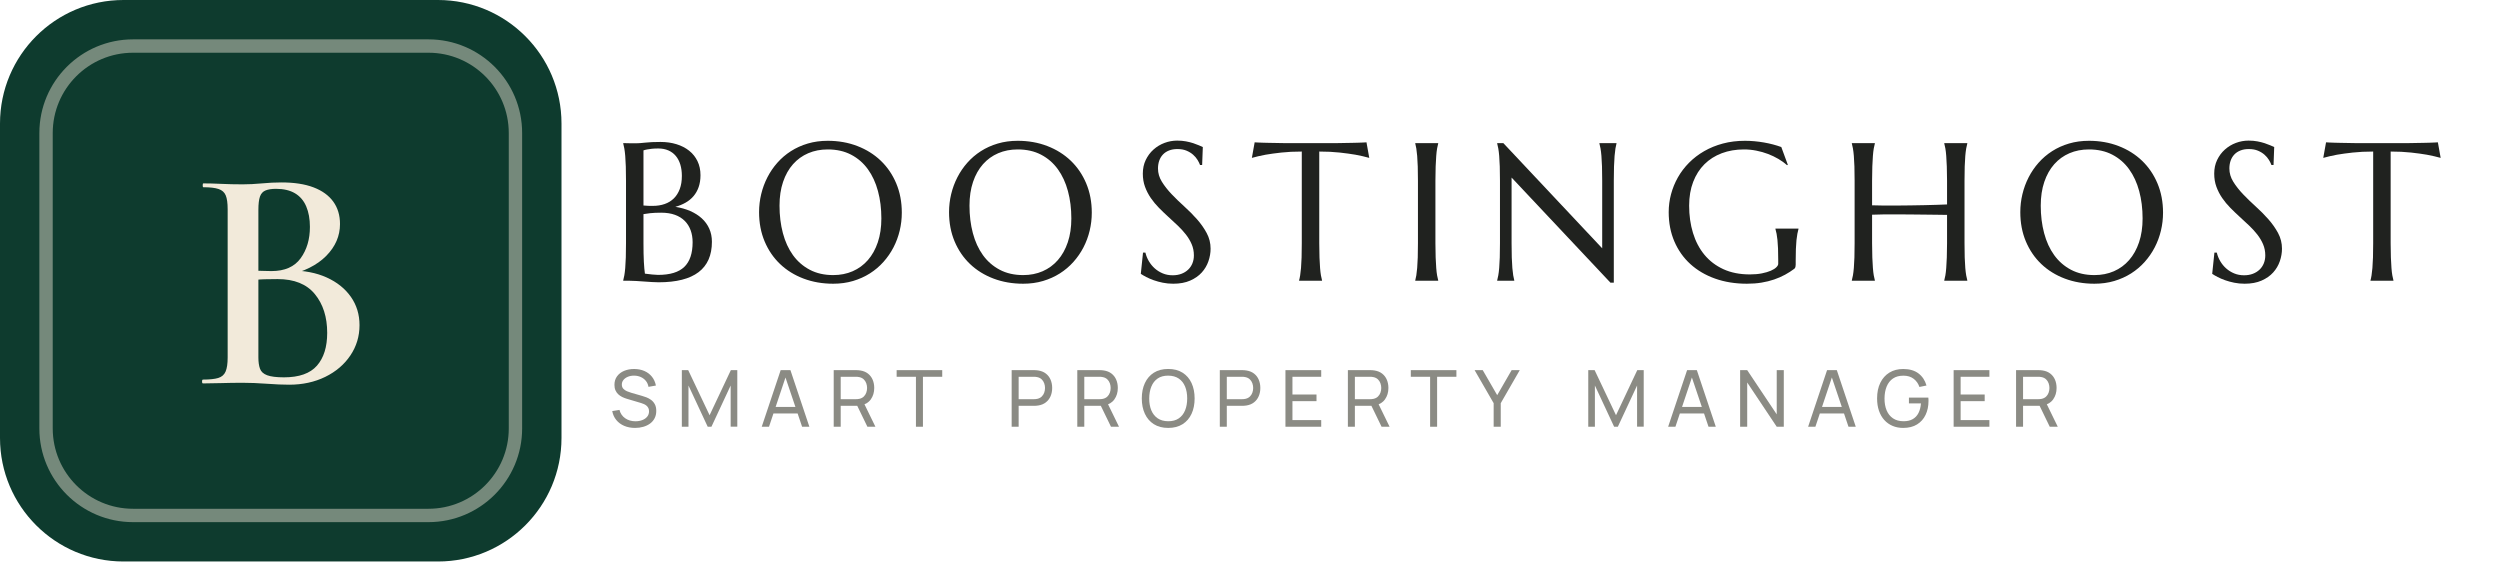
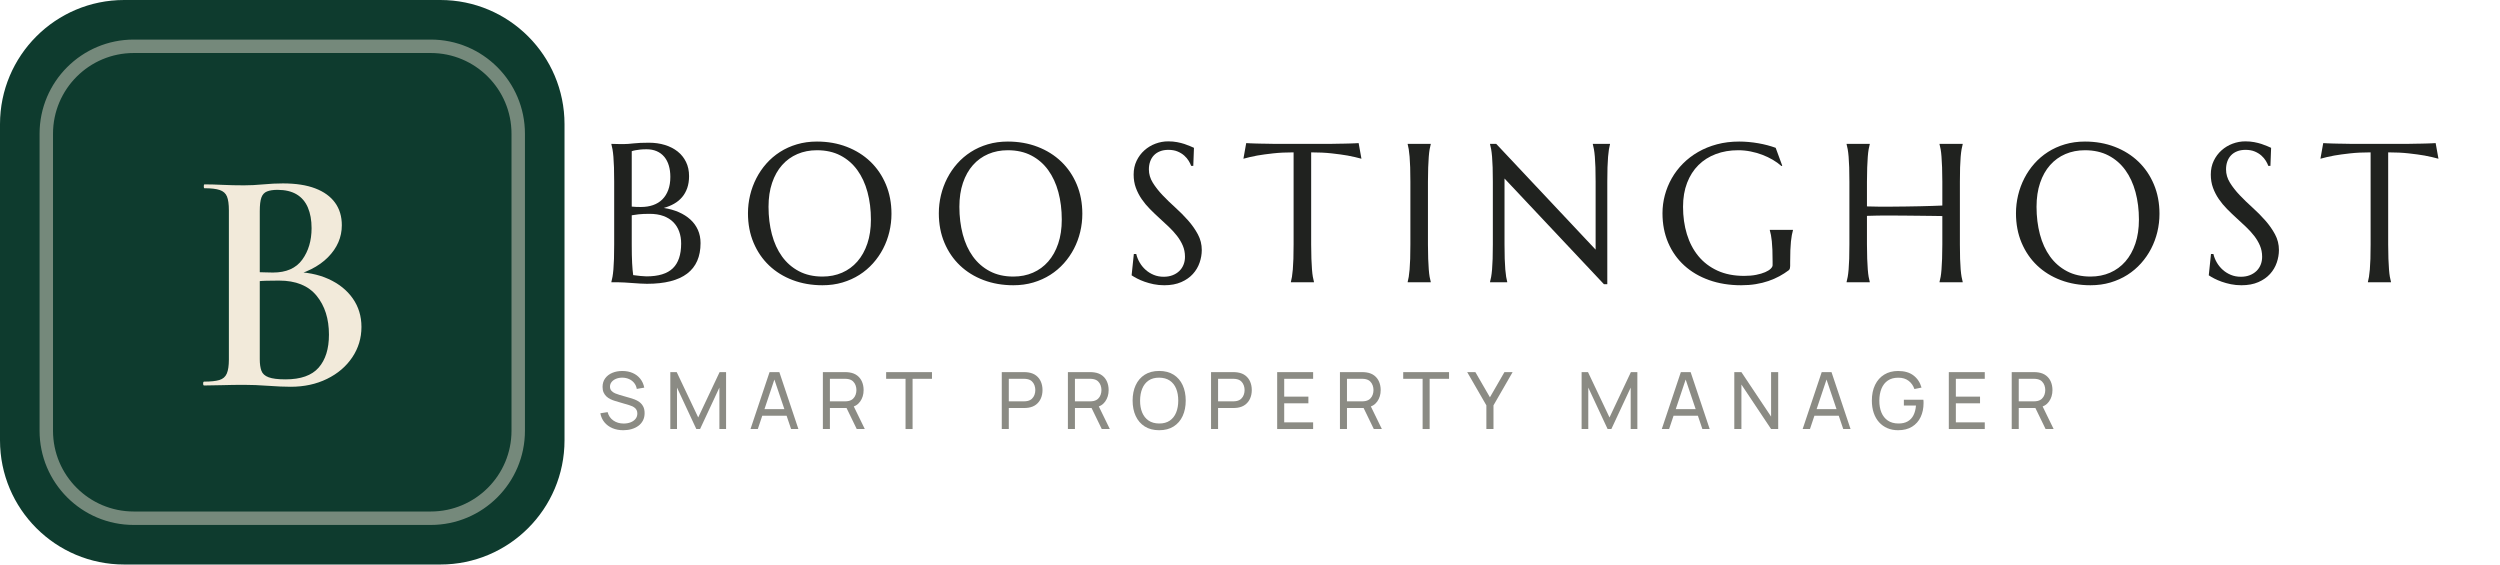
- <svg xmlns="http://www.w3.org/2000/svg" viewBox="0 0 187 42" width="187" height="42">
+ <svg xmlns="http://www.w3.org/2000/svg" viewBox="0 0 186 42" width="186" height="42">
  <rect width="42" height="42" rx="9.24" fill="#0E3B2E" />
  <rect x="3.444" y="3.444" width="35.112" height="35.112" rx="6.51" fill="none" stroke="rgba(242,234,218,0.45)" stroke-width="1.00" />
  <path fill="#F2EADA" transform="translate(14.18 28.68) scale(0.02394 -0.02394)" d="M304 337 315 353Q380 353 428.5 331.0Q477 309 504.0 270.5Q531 232 531 182Q531 130 502.5 87.5Q474 45 424.0 20.5Q374 -4 311 -4Q282 -4 241.0 -1.0Q200 2 166 2Q131 2 99.0 1.0Q67 0 42 0Q39 0 39.0 6.0Q39 12 42 12Q73 12 89.5 17.0Q106 22 112.5 37.0Q119 52 119 81V544Q119 573 113.0 587.5Q107 602 90.5 607.5Q74 613 43 613Q41 613 41.0 619.0Q41 625 43 625Q68 625 99.5 623.5Q131 622 166 622Q194 622 226.0 625.0Q258 628 287 628Q347 628 387.5 612.5Q428 597 449.0 568.0Q470 539 470 498Q470 442 427.0 398.5Q384 355 304 337ZM270 608Q250 608 237.5 603.0Q225 598 220.0 584.0Q215 570 215 542V346L179 353Q212 352 233.0 351.5Q254 351 256 351Q318 351 347.0 391.0Q376 431 376 489Q376 526 364.5 553.0Q353 580 329.5 594.0Q306 608 270 608ZM295 19Q366 19 398.0 55.5Q430 92 430 158Q430 232 391.5 279.0Q353 326 275 326Q260 326 235.0 325.5Q210 325 183 320L215 332V81Q215 60 220.0 46.0Q225 32 242.5 25.5Q260 19 295 19Z" />
  <g fill="#20221F">
-     <path transform="translate(45.59 21.00) scale(0.00718 -0.00718)" d="M172 1042Q172 1127 170.0 1190.5Q168 1254 164.0 1300.5Q160 1347 154.5 1378.0Q149 1409 143 1430V1434Q163 1433 185 1433Q204 1432 227.5 1432.0Q251 1432 276 1432Q312 1432 373.5 1439.0Q435 1446 532 1446Q622 1446 698.0 1422.5Q774 1399 829.5 1355.0Q885 1311 916.5 1246.5Q948 1182 948 1100Q948 1031 929.0 976.5Q910 922 875.5 881.5Q841 841 792.5 813.5Q744 786 686 770Q771 757 841.0 726.5Q911 696 961.5 650.0Q1012 604 1039.5 542.5Q1067 481 1067 406Q1067 195 928.0 89.5Q789 -16 512 -16Q482 -16 442.0 -13.5Q402 -11 360.5 -8.0Q319 -5 279.0 -2.5Q239 0 209 0H143V4Q149 25 154.5 56.0Q160 87 164.0 133.0Q168 179 170.0 242.5Q172 306 172 391ZM539 709Q471 709 425.0 704.0Q379 699 354 694V391Q354 274 358.0 198.0Q362 122 369 74Q407 69 445.0 65.0Q483 61 506 61Q693 61 779.5 144.5Q866 228 866 401Q866 469 845.5 525.5Q825 582 784.5 623.0Q744 664 682.5 686.5Q621 709 539 709ZM354 784Q382 781 404.0 780.5Q426 780 451 780Q519 780 575.0 799.5Q631 819 670.5 858.0Q710 897 732.0 955.5Q754 1014 754 1092Q754 1157 738.0 1210.0Q722 1263 690.5 1300.5Q659 1338 613.0 1358.0Q567 1378 508 1378Q470 1378 441.5 1375.0Q413 1372 393 1368Q370 1364 354 1358Z" />
-     <path transform="translate(56.19 21.00) scale(0.00718 -0.00718)" d="M797 1458Q964 1458 1105.5 1403.5Q1247 1349 1350.0 1250.5Q1453 1152 1511.0 1014.0Q1569 876 1569 709Q1569 614 1547.0 522.0Q1525 430 1482.5 348.0Q1440 266 1378.0 196.5Q1316 127 1236.5 76.5Q1157 26 1061.0 -2.5Q965 -31 854 -31Q687 -31 545.5 22.5Q404 76 301.0 174.0Q198 272 140.0 409.5Q82 547 82 715Q82 810 104.0 902.0Q126 994 168.5 1077.0Q211 1160 272.5 1229.5Q334 1299 413.5 1350.0Q493 1401 589.5 1429.5Q686 1458 797 1458ZM854 59Q965 59 1057.0 99.0Q1149 139 1215.5 215.0Q1282 291 1319.0 400.5Q1356 510 1356 649Q1356 803 1320.5 934.5Q1285 1066 1215.0 1162.5Q1145 1259 1040.5 1313.5Q936 1368 797 1368Q686 1368 594.0 1328.5Q502 1289 435.5 1214.0Q369 1139 332.0 1030.0Q295 921 295 782Q295 629 330.0 496.5Q365 364 435.0 267.0Q505 170 610.0 114.5Q715 59 854 59Z" />
-     <path transform="translate(70.40 21.00) scale(0.00718 -0.00718)" d="M797 1458Q964 1458 1105.5 1403.5Q1247 1349 1350.0 1250.5Q1453 1152 1511.0 1014.0Q1569 876 1569 709Q1569 614 1547.0 522.0Q1525 430 1482.5 348.0Q1440 266 1378.0 196.5Q1316 127 1236.5 76.5Q1157 26 1061.0 -2.5Q965 -31 854 -31Q687 -31 545.5 22.5Q404 76 301.0 174.0Q198 272 140.0 409.5Q82 547 82 715Q82 810 104.0 902.0Q126 994 168.5 1077.0Q211 1160 272.5 1229.5Q334 1299 413.5 1350.0Q493 1401 589.5 1429.5Q686 1458 797 1458ZM854 59Q965 59 1057.0 99.0Q1149 139 1215.5 215.0Q1282 291 1319.0 400.5Q1356 510 1356 649Q1356 803 1320.5 934.5Q1285 1066 1215.0 1162.5Q1145 1259 1040.5 1313.5Q936 1368 797 1368Q686 1368 594.0 1328.5Q502 1289 435.5 1214.0Q369 1139 332.0 1030.0Q295 921 295 782Q295 629 330.0 496.5Q365 364 435.0 267.0Q505 170 610.0 114.5Q715 59 854 59Z" />
-     <path transform="translate(84.60 21.00) scale(0.00718 -0.00718)" d="M741 1206H719Q711 1229 693.5 1258.0Q676 1287 647.5 1312.5Q619 1338 578.5 1355.0Q538 1372 483 1372Q434 1372 396.0 1357.0Q358 1342 332.5 1315.0Q307 1288 294.0 1251.0Q281 1214 281 1169Q281 1097 321.5 1031.5Q362 966 423.0 902.0Q484 838 555.0 774.0Q626 710 687.0 641.0Q748 572 788.5 496.5Q829 421 829 334Q829 269 806.5 203.5Q784 138 737.0 86.0Q690 34 616.0 1.5Q542 -31 440 -31Q383 -31 331.5 -20.5Q280 -10 236.5 5.5Q193 21 158.5 39.0Q124 57 102 72L125 293H150Q161 246 186.0 203.5Q211 161 247.5 128.5Q284 96 331.0 76.5Q378 57 434 57Q485 57 525.5 72.5Q566 88 595.0 115.5Q624 143 639.5 181.0Q655 219 655 264Q655 327 632.0 380.5Q609 434 571.5 482.0Q534 530 486.5 575.0Q439 620 389.0 665.5Q339 711 291.5 759.0Q244 807 206.5 861.5Q169 916 146.0 978.5Q123 1041 123 1116Q123 1195 153.5 1258.5Q184 1322 234.5 1367.0Q285 1412 349.0 1436.0Q413 1460 481 1460Q531 1460 573.0 1452.0Q615 1444 648.5 1433.0Q682 1422 707.0 1411.0Q732 1400 748 1393Z" />
-     <path transform="translate(93.64 21.00) scale(0.00718 -0.00718)" d="M520 1346Q402 1346 307.0 1335.5Q212 1325 143 1313Q63 1298 0 1280L29 1442Q41 1441 65.0 1440.0Q89 1439 118.5 1438.0Q148 1437 180.5 1436.5Q213 1436 242.0 1435.5Q271 1435 293.5 1434.5Q316 1434 326 1434H897Q907 1434 929.5 1434.5Q952 1435 981.0 1435.5Q1010 1436 1042.5 1436.5Q1075 1437 1104.5 1438.0Q1134 1439 1158.0 1440.0Q1182 1441 1194 1442L1223 1280Q1159 1298 1079 1313Q1010 1325 915.0 1335.5Q820 1346 702 1346V391Q702 306 704.5 242.5Q707 179 710.5 133.0Q714 87 719.5 56.0Q725 25 731 4V0H492V4Q498 25 503.0 56.0Q508 87 512.0 133.0Q516 179 518.0 242.5Q520 306 520 391Z" />
-     <path transform="translate(104.77 21.00) scale(0.00718 -0.00718)" d="M152 4Q158 25 163.0 56.0Q168 87 172.0 133.0Q176 179 178.0 242.5Q180 306 180 391V1042Q180 1127 178.0 1190.5Q176 1254 172.0 1300.5Q168 1347 163.0 1378.0Q158 1409 152 1430V1434H391V1430Q385 1409 379.5 1378.0Q374 1347 370.5 1300.5Q367 1254 364.5 1190.5Q362 1127 362 1042V391Q362 306 364.5 242.5Q367 179 370.5 133.0Q374 87 379.5 56.0Q385 25 391 4V0H152Z" />
-     <path transform="translate(111.02 21.00) scale(0.00718 -0.00718)" d="M199 1434 1229 338V1042Q1229 1127 1227.0 1190.5Q1225 1254 1221.0 1300.5Q1217 1347 1211.5 1378.0Q1206 1409 1200 1430V1434H1378V1430Q1372 1409 1367.0 1378.0Q1362 1347 1358.0 1300.5Q1354 1254 1352.0 1190.5Q1350 1127 1350 1042V-20H1315L285 1075V391Q285 306 287.0 242.5Q289 179 293.0 133.0Q297 87 302.0 56.0Q307 25 313 4V0H135V4Q141 25 146.5 56.0Q152 87 156.0 133.0Q160 179 162.0 242.5Q164 306 164 391V1042Q164 1127 162.0 1190.5Q160 1254 156.0 1300.5Q152 1347 146.5 1378.0Q141 1409 135 1430V1434Z" />
-     <path transform="translate(124.23 21.00) scale(0.00718 -0.00718)" d="M1405 168Q1405 157 1402.5 145.0Q1400 133 1391 125Q1346 91 1293.5 62.5Q1241 34 1180.0 13.0Q1119 -8 1048.5 -19.5Q978 -31 897 -31Q715 -31 565.0 22.5Q415 76 307.5 174.0Q200 272 141.0 409.5Q82 547 82 715Q82 810 106.5 902.0Q131 994 178.0 1077.0Q225 1160 294.0 1229.5Q363 1299 451.5 1350.0Q540 1401 646.5 1429.5Q753 1458 877 1458Q925 1458 975.0 1453.5Q1025 1449 1074.0 1440.5Q1123 1432 1168.5 1420.0Q1214 1408 1255 1393L1323 1208L1315 1204Q1276 1239 1225.0 1269.0Q1174 1299 1116.0 1321.0Q1058 1343 994.5 1355.5Q931 1368 866 1368Q740 1368 635.0 1328.5Q530 1289 454.5 1214.0Q379 1139 337.0 1030.0Q295 921 295 782Q295 629 335.0 498.0Q375 367 454.0 271.0Q533 175 651.5 120.5Q770 66 928 66Q998 66 1053.0 77.0Q1108 88 1146.0 104.5Q1184 121 1203.5 140.5Q1223 160 1223 176V215Q1223 285 1221.0 336.0Q1219 387 1215.0 424.5Q1211 462 1206.0 489.0Q1201 516 1194 539V543H1434V539Q1428 518 1422.5 489.5Q1417 461 1413.0 422.0Q1409 383 1407.0 330.5Q1405 278 1405 209Z" />
-     <path transform="translate(137.49 21.00) scale(0.00718 -0.00718)" d="M1135 686Q1095 687 1035.0 687.5Q975 688 904.5 689.0Q834 690 757.5 690.5Q681 691 608.0 691.5Q535 692 469.0 691.0Q403 690 354 688V391Q354 306 356.5 242.5Q359 179 362.5 133.0Q366 87 371.5 56.0Q377 25 383 4V0H143V4Q149 25 154.5 56.0Q160 87 164.0 133.0Q168 179 170.0 242.5Q172 306 172 391V1042Q172 1127 170.0 1190.5Q168 1254 164.0 1300.5Q160 1347 154.5 1378.0Q149 1409 143 1430V1434H383V1430Q377 1409 371.5 1378.0Q366 1347 362.5 1300.5Q359 1254 356.5 1190.5Q354 1127 354 1042V786Q406 784 472.0 783.5Q538 783 610.0 783.5Q682 784 756.5 785.0Q831 786 900.5 787.5Q970 789 1030.5 791.0Q1091 793 1135 795V1042Q1135 1127 1132.5 1190.5Q1130 1254 1126.5 1300.5Q1123 1347 1117.5 1378.0Q1112 1409 1106 1430V1434H1346V1430Q1340 1409 1334.5 1378.0Q1329 1347 1325.0 1300.5Q1321 1254 1319.0 1190.5Q1317 1127 1317 1042V391Q1317 306 1319.0 242.5Q1321 179 1325.0 133.0Q1329 87 1334.5 56.0Q1340 25 1346 4V0H1106V4Q1112 25 1117.5 56.0Q1123 87 1126.5 133.0Q1130 179 1132.5 242.5Q1135 306 1135 391Z" />
-     <path transform="translate(150.53 21.00) scale(0.00718 -0.00718)" d="M797 1458Q964 1458 1105.5 1403.5Q1247 1349 1350.0 1250.5Q1453 1152 1511.0 1014.0Q1569 876 1569 709Q1569 614 1547.0 522.0Q1525 430 1482.5 348.0Q1440 266 1378.0 196.5Q1316 127 1236.5 76.5Q1157 26 1061.0 -2.5Q965 -31 854 -31Q687 -31 545.5 22.5Q404 76 301.0 174.0Q198 272 140.0 409.5Q82 547 82 715Q82 810 104.0 902.0Q126 994 168.5 1077.0Q211 1160 272.5 1229.5Q334 1299 413.5 1350.0Q493 1401 589.5 1429.5Q686 1458 797 1458ZM854 59Q965 59 1057.0 99.0Q1149 139 1215.5 215.0Q1282 291 1319.0 400.5Q1356 510 1356 649Q1356 803 1320.5 934.5Q1285 1066 1215.0 1162.5Q1145 1259 1040.5 1313.5Q936 1368 797 1368Q686 1368 594.0 1328.5Q502 1289 435.5 1214.0Q369 1139 332.0 1030.0Q295 921 295 782Q295 629 330.0 496.5Q365 364 435.0 267.0Q505 170 610.0 114.5Q715 59 854 59Z" />
-     <path transform="translate(164.74 21.00) scale(0.00718 -0.00718)" d="M741 1206H719Q711 1229 693.5 1258.0Q676 1287 647.5 1312.5Q619 1338 578.5 1355.0Q538 1372 483 1372Q434 1372 396.0 1357.0Q358 1342 332.5 1315.0Q307 1288 294.0 1251.0Q281 1214 281 1169Q281 1097 321.5 1031.5Q362 966 423.0 902.0Q484 838 555.0 774.0Q626 710 687.0 641.0Q748 572 788.5 496.5Q829 421 829 334Q829 269 806.5 203.5Q784 138 737.0 86.0Q690 34 616.0 1.5Q542 -31 440 -31Q383 -31 331.5 -20.5Q280 -10 236.5 5.5Q193 21 158.5 39.0Q124 57 102 72L125 293H150Q161 246 186.0 203.5Q211 161 247.5 128.5Q284 96 331.0 76.5Q378 57 434 57Q485 57 525.5 72.5Q566 88 595.0 115.5Q624 143 639.5 181.0Q655 219 655 264Q655 327 632.0 380.5Q609 434 571.5 482.0Q534 530 486.5 575.0Q439 620 389.0 665.5Q339 711 291.5 759.0Q244 807 206.5 861.5Q169 916 146.0 978.5Q123 1041 123 1116Q123 1195 153.5 1258.5Q184 1322 234.5 1367.0Q285 1412 349.0 1436.0Q413 1460 481 1460Q531 1460 573.0 1452.0Q615 1444 648.5 1433.0Q682 1422 707.0 1411.0Q732 1400 748 1393Z" />
-     <path transform="translate(173.78 21.00) scale(0.00718 -0.00718)" d="M520 1346Q402 1346 307.0 1335.5Q212 1325 143 1313Q63 1298 0 1280L29 1442Q41 1441 65.0 1440.0Q89 1439 118.5 1438.0Q148 1437 180.5 1436.5Q213 1436 242.0 1435.5Q271 1435 293.5 1434.5Q316 1434 326 1434H897Q907 1434 929.5 1434.5Q952 1435 981.0 1435.5Q1010 1436 1042.5 1436.5Q1075 1437 1104.5 1438.0Q1134 1439 1158.0 1440.0Q1182 1441 1194 1442L1223 1280Q1159 1298 1079 1313Q1010 1325 915.0 1335.5Q820 1346 702 1346V391Q702 306 704.5 242.5Q707 179 710.5 133.0Q714 87 719.5 56.0Q725 25 731 4V0H492V4Q498 25 503.0 56.0Q508 87 512.0 133.0Q516 179 518.0 242.5Q520 306 520 391Z" />
+     <path transform="translate(44.46 21.00) scale(0.00718 -0.00718)" d="M172 1042Q172 1127 170.0 1190.5Q168 1254 164.0 1300.5Q160 1347 154.5 1378.0Q149 1409 143 1430V1434Q163 1433 185 1433Q204 1432 227.5 1432.0Q251 1432 276 1432Q312 1432 373.5 1439.0Q435 1446 532 1446Q622 1446 698.0 1422.5Q774 1399 829.5 1355.0Q885 1311 916.5 1246.5Q948 1182 948 1100Q948 1031 929.0 976.5Q910 922 875.5 881.5Q841 841 792.5 813.5Q744 786 686 770Q771 757 841.0 726.5Q911 696 961.5 650.0Q1012 604 1039.5 542.5Q1067 481 1067 406Q1067 195 928.0 89.5Q789 -16 512 -16Q482 -16 442.0 -13.5Q402 -11 360.5 -8.0Q319 -5 279.0 -2.5Q239 0 209 0H143V4Q149 25 154.5 56.0Q160 87 164.0 133.0Q168 179 170.0 242.5Q172 306 172 391ZM539 709Q471 709 425.0 704.0Q379 699 354 694V391Q354 274 358.0 198.0Q362 122 369 74Q407 69 445.0 65.0Q483 61 506 61Q693 61 779.5 144.5Q866 228 866 401Q866 469 845.5 525.5Q825 582 784.5 623.0Q744 664 682.5 686.5Q621 709 539 709ZM354 784Q382 781 404.0 780.5Q426 780 451 780Q519 780 575.0 799.5Q631 819 670.5 858.0Q710 897 732.0 955.5Q754 1014 754 1092Q754 1157 738.0 1210.0Q722 1263 690.5 1300.5Q659 1338 613.0 1358.0Q567 1378 508 1378Q470 1378 441.5 1375.0Q413 1372 393 1368Q370 1364 354 1358Z" />
+     <path transform="translate(55.06 21.00) scale(0.00718 -0.00718)" d="M797 1458Q964 1458 1105.5 1403.5Q1247 1349 1350.0 1250.5Q1453 1152 1511.0 1014.0Q1569 876 1569 709Q1569 614 1547.0 522.0Q1525 430 1482.5 348.0Q1440 266 1378.0 196.5Q1316 127 1236.5 76.5Q1157 26 1061.0 -2.5Q965 -31 854 -31Q687 -31 545.5 22.5Q404 76 301.0 174.0Q198 272 140.0 409.5Q82 547 82 715Q82 810 104.0 902.0Q126 994 168.5 1077.0Q211 1160 272.5 1229.5Q334 1299 413.5 1350.0Q493 1401 589.5 1429.5Q686 1458 797 1458ZM854 59Q965 59 1057.0 99.0Q1149 139 1215.5 215.0Q1282 291 1319.0 400.5Q1356 510 1356 649Q1356 803 1320.5 934.5Q1285 1066 1215.0 1162.5Q1145 1259 1040.5 1313.5Q936 1368 797 1368Q686 1368 594.0 1328.5Q502 1289 435.5 1214.0Q369 1139 332.0 1030.0Q295 921 295 782Q295 629 330.0 496.5Q365 364 435.0 267.0Q505 170 610.0 114.5Q715 59 854 59Z" />
+     <path transform="translate(69.26 21.00) scale(0.00718 -0.00718)" d="M797 1458Q964 1458 1105.5 1403.5Q1247 1349 1350.0 1250.5Q1453 1152 1511.0 1014.0Q1569 876 1569 709Q1569 614 1547.0 522.0Q1525 430 1482.5 348.0Q1440 266 1378.0 196.5Q1316 127 1236.5 76.5Q1157 26 1061.0 -2.5Q965 -31 854 -31Q687 -31 545.5 22.5Q404 76 301.0 174.0Q198 272 140.0 409.5Q82 547 82 715Q82 810 104.0 902.0Q126 994 168.5 1077.0Q211 1160 272.5 1229.5Q334 1299 413.5 1350.0Q493 1401 589.5 1429.5Q686 1458 797 1458ZM854 59Q965 59 1057.0 99.0Q1149 139 1215.5 215.0Q1282 291 1319.0 400.5Q1356 510 1356 649Q1356 803 1320.5 934.5Q1285 1066 1215.0 1162.5Q1145 1259 1040.5 1313.5Q936 1368 797 1368Q686 1368 594.0 1328.5Q502 1289 435.5 1214.0Q369 1139 332.0 1030.0Q295 921 295 782Q295 629 330.0 496.5Q365 364 435.0 267.0Q505 170 610.0 114.5Q715 59 854 59Z" />
+     <path transform="translate(83.46 21.00) scale(0.00718 -0.00718)" d="M741 1206H719Q711 1229 693.5 1258.0Q676 1287 647.5 1312.5Q619 1338 578.5 1355.0Q538 1372 483 1372Q434 1372 396.0 1357.0Q358 1342 332.5 1315.0Q307 1288 294.0 1251.0Q281 1214 281 1169Q281 1097 321.5 1031.5Q362 966 423.0 902.0Q484 838 555.0 774.0Q626 710 687.0 641.0Q748 572 788.5 496.5Q829 421 829 334Q829 269 806.5 203.5Q784 138 737.0 86.0Q690 34 616.0 1.5Q542 -31 440 -31Q383 -31 331.5 -20.5Q280 -10 236.5 5.5Q193 21 158.5 39.0Q124 57 102 72L125 293H150Q161 246 186.0 203.5Q211 161 247.5 128.5Q284 96 331.0 76.5Q378 57 434 57Q485 57 525.5 72.5Q566 88 595.0 115.5Q624 143 639.5 181.0Q655 219 655 264Q655 327 632.0 380.5Q609 434 571.5 482.0Q534 530 486.5 575.0Q439 620 389.0 665.5Q339 711 291.5 759.0Q244 807 206.5 861.5Q169 916 146.0 978.5Q123 1041 123 1116Q123 1195 153.5 1258.5Q184 1322 234.5 1367.0Q285 1412 349.0 1436.0Q413 1460 481 1460Q531 1460 573.0 1452.0Q615 1444 648.5 1433.0Q682 1422 707.0 1411.0Q732 1400 748 1393Z" />
+     <path transform="translate(92.51 21.00) scale(0.00718 -0.00718)" d="M520 1346Q402 1346 307.0 1335.5Q212 1325 143 1313Q63 1298 0 1280L29 1442Q41 1441 65.0 1440.0Q89 1439 118.5 1438.0Q148 1437 180.5 1436.5Q213 1436 242.0 1435.5Q271 1435 293.5 1434.5Q316 1434 326 1434H897Q907 1434 929.5 1434.5Q952 1435 981.0 1435.5Q1010 1436 1042.5 1436.5Q1075 1437 1104.5 1438.0Q1134 1439 1158.0 1440.0Q1182 1441 1194 1442L1223 1280Q1159 1298 1079 1313Q1010 1325 915.0 1335.5Q820 1346 702 1346V391Q702 306 704.5 242.5Q707 179 710.5 133.0Q714 87 719.5 56.0Q725 25 731 4V0H492V4Q498 25 503.0 56.0Q508 87 512.0 133.0Q516 179 518.0 242.5Q520 306 520 391Z" />
+     <path transform="translate(103.64 21.00) scale(0.00718 -0.00718)" d="M152 4Q158 25 163.0 56.0Q168 87 172.0 133.0Q176 179 178.0 242.5Q180 306 180 391V1042Q180 1127 178.0 1190.5Q176 1254 172.0 1300.5Q168 1347 163.0 1378.0Q158 1409 152 1430V1434H391V1430Q385 1409 379.5 1378.0Q374 1347 370.5 1300.5Q367 1254 364.5 1190.5Q362 1127 362 1042V391Q362 306 364.5 242.5Q367 179 370.5 133.0Q374 87 379.5 56.0Q385 25 391 4V0H152Z" />
+     <path transform="translate(109.89 21.00) scale(0.00718 -0.00718)" d="M199 1434 1229 338V1042Q1229 1127 1227.0 1190.5Q1225 1254 1221.0 1300.5Q1217 1347 1211.5 1378.0Q1206 1409 1200 1430V1434H1378V1430Q1372 1409 1367.0 1378.0Q1362 1347 1358.0 1300.5Q1354 1254 1352.0 1190.5Q1350 1127 1350 1042V-20H1315L285 1075V391Q285 306 287.0 242.5Q289 179 293.0 133.0Q297 87 302.0 56.0Q307 25 313 4V0H135V4Q141 25 146.5 56.0Q152 87 156.0 133.0Q160 179 162.0 242.5Q164 306 164 391V1042Q164 1127 162.0 1190.5Q160 1254 156.0 1300.5Q152 1347 146.5 1378.0Q141 1409 135 1430V1434Z" />
+     <path transform="translate(123.10 21.00) scale(0.00718 -0.00718)" d="M1405 168Q1405 157 1402.5 145.0Q1400 133 1391 125Q1346 91 1293.5 62.5Q1241 34 1180.0 13.0Q1119 -8 1048.5 -19.5Q978 -31 897 -31Q715 -31 565.0 22.5Q415 76 307.5 174.0Q200 272 141.0 409.5Q82 547 82 715Q82 810 106.5 902.0Q131 994 178.0 1077.0Q225 1160 294.0 1229.5Q363 1299 451.5 1350.0Q540 1401 646.5 1429.5Q753 1458 877 1458Q925 1458 975.0 1453.5Q1025 1449 1074.0 1440.5Q1123 1432 1168.5 1420.0Q1214 1408 1255 1393L1323 1208L1315 1204Q1276 1239 1225.0 1269.0Q1174 1299 1116.0 1321.0Q1058 1343 994.5 1355.5Q931 1368 866 1368Q740 1368 635.0 1328.5Q530 1289 454.5 1214.0Q379 1139 337.0 1030.0Q295 921 295 782Q295 629 335.0 498.0Q375 367 454.0 271.0Q533 175 651.5 120.5Q770 66 928 66Q998 66 1053.0 77.0Q1108 88 1146.0 104.5Q1184 121 1203.5 140.5Q1223 160 1223 176V215Q1223 285 1221.0 336.0Q1219 387 1215.0 424.5Q1211 462 1206.0 489.0Q1201 516 1194 539V543H1434V539Q1428 518 1422.5 489.5Q1417 461 1413.0 422.0Q1409 383 1407.0 330.5Q1405 278 1405 209Z" />
+     <path transform="translate(136.36 21.00) scale(0.00718 -0.00718)" d="M1135 686Q1095 687 1035.0 687.5Q975 688 904.5 689.0Q834 690 757.5 690.5Q681 691 608.0 691.5Q535 692 469.0 691.0Q403 690 354 688V391Q354 306 356.5 242.5Q359 179 362.5 133.0Q366 87 371.5 56.0Q377 25 383 4V0H143V4Q149 25 154.5 56.0Q160 87 164.0 133.0Q168 179 170.0 242.5Q172 306 172 391V1042Q172 1127 170.0 1190.5Q168 1254 164.0 1300.5Q160 1347 154.5 1378.0Q149 1409 143 1430V1434H383V1430Q377 1409 371.5 1378.0Q366 1347 362.5 1300.5Q359 1254 356.5 1190.5Q354 1127 354 1042V786Q406 784 472.0 783.5Q538 783 610.0 783.5Q682 784 756.5 785.0Q831 786 900.5 787.5Q970 789 1030.5 791.0Q1091 793 1135 795V1042Q1135 1127 1132.5 1190.5Q1130 1254 1126.5 1300.5Q1123 1347 1117.5 1378.0Q1112 1409 1106 1430V1434H1346V1430Q1340 1409 1334.5 1378.0Q1329 1347 1325.0 1300.5Q1321 1254 1319.0 1190.5Q1317 1127 1317 1042V391Q1317 306 1319.0 242.5Q1321 179 1325.0 133.0Q1329 87 1334.5 56.0Q1340 25 1346 4V0H1106V4Q1112 25 1117.5 56.0Q1123 87 1126.5 133.0Q1130 179 1132.5 242.5Q1135 306 1135 391Z" />
+     <path transform="translate(149.40 21.00) scale(0.00718 -0.00718)" d="M797 1458Q964 1458 1105.5 1403.5Q1247 1349 1350.0 1250.5Q1453 1152 1511.0 1014.0Q1569 876 1569 709Q1569 614 1547.0 522.0Q1525 430 1482.5 348.0Q1440 266 1378.0 196.5Q1316 127 1236.5 76.5Q1157 26 1061.0 -2.5Q965 -31 854 -31Q687 -31 545.5 22.5Q404 76 301.0 174.0Q198 272 140.0 409.5Q82 547 82 715Q82 810 104.0 902.0Q126 994 168.5 1077.0Q211 1160 272.5 1229.5Q334 1299 413.5 1350.0Q493 1401 589.5 1429.5Q686 1458 797 1458ZM854 59Q965 59 1057.0 99.0Q1149 139 1215.5 215.0Q1282 291 1319.0 400.5Q1356 510 1356 649Q1356 803 1320.5 934.5Q1285 1066 1215.0 1162.5Q1145 1259 1040.5 1313.5Q936 1368 797 1368Q686 1368 594.0 1328.5Q502 1289 435.5 1214.0Q369 1139 332.0 1030.0Q295 921 295 782Q295 629 330.0 496.5Q365 364 435.0 267.0Q505 170 610.0 114.5Q715 59 854 59Z" />
+     <path transform="translate(163.60 21.00) scale(0.00718 -0.00718)" d="M741 1206H719Q711 1229 693.5 1258.0Q676 1287 647.5 1312.5Q619 1338 578.5 1355.0Q538 1372 483 1372Q434 1372 396.0 1357.0Q358 1342 332.5 1315.0Q307 1288 294.0 1251.0Q281 1214 281 1169Q281 1097 321.5 1031.5Q362 966 423.0 902.0Q484 838 555.0 774.0Q626 710 687.0 641.0Q748 572 788.5 496.5Q829 421 829 334Q829 269 806.5 203.5Q784 138 737.0 86.0Q690 34 616.0 1.5Q542 -31 440 -31Q383 -31 331.5 -20.5Q280 -10 236.5 5.5Q193 21 158.5 39.0Q124 57 102 72L125 293H150Q161 246 186.0 203.5Q211 161 247.5 128.5Q284 96 331.0 76.5Q378 57 434 57Q485 57 525.5 72.5Q566 88 595.0 115.5Q624 143 639.5 181.0Q655 219 655 264Q655 327 632.0 380.5Q609 434 571.5 482.0Q534 530 486.5 575.0Q439 620 389.0 665.5Q339 711 291.5 759.0Q244 807 206.5 861.5Q169 916 146.0 978.5Q123 1041 123 1116Q123 1195 153.5 1258.5Q184 1322 234.5 1367.0Q285 1412 349.0 1436.0Q413 1460 481 1460Q531 1460 573.0 1452.0Q615 1444 648.5 1433.0Q682 1422 707.0 1411.0Q732 1400 748 1393Z" />
+     <path transform="translate(172.64 21.00) scale(0.00718 -0.00718)" d="M520 1346Q402 1346 307.0 1335.5Q212 1325 143 1313Q63 1298 0 1280L29 1442Q41 1441 65.0 1440.0Q89 1439 118.5 1438.0Q148 1437 180.5 1436.5Q213 1436 242.0 1435.5Q271 1435 293.5 1434.5Q316 1434 326 1434H897Q907 1434 929.5 1434.5Q952 1435 981.0 1435.5Q1010 1436 1042.5 1436.5Q1075 1437 1104.5 1438.0Q1134 1439 1158.0 1440.0Q1182 1441 1194 1442L1223 1280Q1159 1298 1079 1313Q1010 1325 915.0 1335.5Q820 1346 702 1346V391Q702 306 704.5 242.5Q707 179 710.5 133.0Q714 87 719.5 56.0Q725 25 731 4V0H492V4Q498 25 503.0 56.0Q508 87 512.0 133.0Q516 179 518.0 242.5Q520 306 520 391Z" />
  </g>
  <g fill="#8B8B84">
-     <path transform="translate(45.59 31.92) scale(0.00294 -0.00294)" d="M651 -30Q498 -30 375.5 22.0Q253 74 173.5 170.5Q94 267 70 399L254 428Q289 292 399.5 215.5Q510 139 660 139Q757 139 835.5 169.5Q914 200 960.0 257.0Q1006 314 1006 392Q1006 440 989.5 474.5Q973 509 944.5 533.5Q916 558 880.0 575.0Q844 592 805 603L438 712Q378 730 322.0 757.5Q266 785 222.0 826.5Q178 868 152.0 926.5Q126 985 126 1065Q126 1193 192.5 1283.5Q259 1374 373.0 1422.0Q487 1470 630 1469Q775 1468 889.5 1417.5Q1004 1367 1079.5 1273.0Q1155 1179 1181 1048L992 1015Q977 1103 925.5 1166.5Q874 1230 797.0 1264.5Q720 1299 628 1300Q540 1301 469.0 1272.0Q398 1243 356.0 1191.5Q314 1140 314 1073Q314 1007 352.0 966.5Q390 926 445.5 902.5Q501 879 554 864L828 785Q875 772 936.5 749.0Q998 726 1056.0 684.5Q1114 643 1152.0 574.5Q1190 506 1190 402Q1190 298 1148.5 217.0Q1107 136 1033.0 81.5Q959 27 861.0 -1.5Q763 -30 651 -30Z" />
-     <path transform="translate(50.59 31.92) scale(0.00294 -0.00294)" d="M140 0V1440H302L846 293L1387 1440H1551V1H1382V1049L893 0H798L309 1049V0Z" />
-     <path transform="translate(56.86 31.92) scale(0.00294 -0.00294)" d="M40 0 522 1440H770L1252 0H1067L616 1336H672L225 0ZM272 337V504H1020V337Z" />
-     <path transform="translate(61.95 31.92) scale(0.00294 -0.00294)" d="M140 0V1440H709Q730 1440 759.0 1438.5Q788 1437 815 1432Q932 1414 1011.5 1352.0Q1091 1290 1131.0 1195.5Q1171 1101 1171 986Q1171 819 1084.0 696.5Q997 574 829 543L761 532H318V0ZM997 0 713 586 889 640 1201 0ZM318 701H703Q722 701 746.5 703.0Q771 705 793 710Q862 726 905.5 768.5Q949 811 969.0 868.5Q989 926 989 986Q989 1046 969.0 1103.5Q949 1161 905.5 1204.0Q862 1247 793 1262Q771 1268 746.5 1269.5Q722 1271 703 1271H318Z" />
-     <path transform="translate(67.01 31.92) scale(0.00294 -0.00294)" d="M511 0V1271H20V1440H1180V1271H689V0Z" />
-     <path transform="translate(75.26 31.92) scale(0.00294 -0.00294)" d="M140 0V1440H709Q730 1440 759.0 1438.5Q788 1437 815 1432Q932 1414 1011.5 1352.0Q1091 1290 1131.0 1195.5Q1171 1101 1171 986Q1171 872 1130.5 777.5Q1090 683 1010.5 620.5Q931 558 815 540Q788 536 759.0 534.0Q730 532 709 532H318V0ZM318 701H703Q722 701 746.5 703.0Q771 705 793 710Q862 726 905.5 768.5Q949 811 969.0 868.5Q989 926 989 986Q989 1046 969.0 1103.5Q949 1161 905.5 1204.0Q862 1247 793 1262Q771 1268 746.5 1269.5Q722 1271 703 1271H318Z" />
-     <path transform="translate(80.17 31.92) scale(0.00294 -0.00294)" d="M140 0V1440H709Q730 1440 759.0 1438.5Q788 1437 815 1432Q932 1414 1011.5 1352.0Q1091 1290 1131.0 1195.5Q1171 1101 1171 986Q1171 819 1084.0 696.5Q997 574 829 543L761 532H318V0ZM997 0 713 586 889 640 1201 0ZM318 701H703Q722 701 746.5 703.0Q771 705 793 710Q862 726 905.5 768.5Q949 811 969.0 868.5Q989 926 989 986Q989 1046 969.0 1103.5Q949 1161 905.5 1204.0Q862 1247 793 1262Q771 1268 746.5 1269.5Q722 1271 703 1271H318Z" />
-     <path transform="translate(85.23 31.92) scale(0.00294 -0.00294)" d="M732 -30Q517 -30 367.0 65.0Q217 160 138.5 329.0Q60 498 60 720Q60 942 138.5 1111.0Q217 1280 367.0 1375.0Q517 1470 732 1470Q948 1470 1098.0 1375.0Q1248 1280 1326.0 1111.0Q1404 942 1404 720Q1404 498 1326.0 329.0Q1248 160 1098.0 65.0Q948 -30 732 -30ZM732 140Q893 139 1000.5 212.5Q1108 286 1161.5 417.0Q1215 548 1215 720Q1215 893 1161.5 1023.0Q1108 1153 1000.5 1226.0Q893 1299 732 1300Q571 1301 464.5 1228.0Q358 1155 304.0 1024.0Q250 893 249 720Q248 548 302.0 418.0Q356 288 463.5 214.5Q571 141 732 140Z" />
-     <path transform="translate(90.83 31.92) scale(0.00294 -0.00294)" d="M140 0V1440H709Q730 1440 759.0 1438.5Q788 1437 815 1432Q932 1414 1011.5 1352.0Q1091 1290 1131.0 1195.5Q1171 1101 1171 986Q1171 872 1130.5 777.5Q1090 683 1010.5 620.5Q931 558 815 540Q788 536 759.0 534.0Q730 532 709 532H318V0ZM318 701H703Q722 701 746.5 703.0Q771 705 793 710Q862 726 905.5 768.5Q949 811 969.0 868.5Q989 926 989 986Q989 1046 969.0 1103.5Q949 1161 905.5 1204.0Q862 1247 793 1262Q771 1268 746.5 1269.5Q722 1271 703 1271H318Z" />
-     <path transform="translate(95.74 31.92) scale(0.00294 -0.00294)" d="M140 0V1440H1050V1271H318V820H930V651H318V169H1050V0Z" />
-     <path transform="translate(100.41 31.92) scale(0.00294 -0.00294)" d="M140 0V1440H709Q730 1440 759.0 1438.5Q788 1437 815 1432Q932 1414 1011.5 1352.0Q1091 1290 1131.0 1195.5Q1171 1101 1171 986Q1171 819 1084.0 696.5Q997 574 829 543L761 532H318V0ZM997 0 713 586 889 640 1201 0ZM318 701H703Q722 701 746.5 703.0Q771 705 793 710Q862 726 905.5 768.5Q949 811 969.0 868.5Q989 926 989 986Q989 1046 969.0 1103.5Q949 1161 905.5 1204.0Q862 1247 793 1262Q771 1268 746.5 1269.5Q722 1271 703 1271H318Z" />
-     <path transform="translate(105.47 31.92) scale(0.00294 -0.00294)" d="M511 0V1271H20V1440H1180V1271H689V0Z" />
-     <path transform="translate(110.30 31.92) scale(0.00294 -0.00294)" d="M485 0V599L0 1440H207L575 803L942 1440H1149L665 599V0Z" />
-     <path transform="translate(118.39 31.92) scale(0.00294 -0.00294)" d="M140 0V1440H302L846 293L1387 1440H1551V1H1382V1049L893 0H798L309 1049V0Z" />
-     <path transform="translate(124.66 31.92) scale(0.00294 -0.00294)" d="M40 0 522 1440H770L1252 0H1067L616 1336H672L225 0ZM272 337V504H1020V337Z" />
-     <path transform="translate(129.75 31.92) scale(0.00294 -0.00294)" d="M140 0V1440H320L1071 315V1440H1251V0H1071L320 1126V0Z" />
-     <path transform="translate(135.13 31.92) scale(0.00294 -0.00294)" d="M40 0 522 1440H770L1252 0H1067L616 1336H672L225 0ZM272 337V504H1020V337Z" />
-     <path transform="translate(140.23 31.92) scale(0.00294 -0.00294)" d="M723 -30Q575 -30 453.0 22.0Q331 74 243.0 171.5Q155 269 107.5 407.5Q60 546 60 720Q60 950 142.0 1118.0Q224 1286 373.0 1377.5Q522 1469 723 1469Q965 1469 1113.0 1356.5Q1261 1244 1317 1049L1137 1012Q1092 1143 989.0 1221.0Q886 1299 732 1299Q571 1300 464.5 1227.5Q358 1155 304.0 1024.0Q250 893 249 720Q248 548 302.0 418.0Q356 288 463.5 214.5Q571 141 732 140Q871 139 966.0 193.0Q1061 247 1113.0 349.0Q1165 451 1176 594H870V741H1364Q1367 721 1367.5 693.5Q1368 666 1368 656Q1368 459 1294.5 303.5Q1221 148 1077.5 59.0Q934 -30 723 -30Z" />
-     <path transform="translate(145.72 31.92) scale(0.00294 -0.00294)" d="M140 0V1440H1050V1271H318V820H930V651H318V169H1050V0Z" />
-     <path transform="translate(150.39 31.92) scale(0.00294 -0.00294)" d="M140 0V1440H709Q730 1440 759.0 1438.5Q788 1437 815 1432Q932 1414 1011.5 1352.0Q1091 1290 1131.0 1195.5Q1171 1101 1171 986Q1171 819 1084.0 696.5Q997 574 829 543L761 532H318V0ZM997 0 713 586 889 640 1201 0ZM318 701H703Q722 701 746.5 703.0Q771 705 793 710Q862 726 905.5 768.5Q949 811 969.0 868.5Q989 926 989 986Q989 1046 969.0 1103.5Q949 1161 905.5 1204.0Q862 1247 793 1262Q771 1268 746.5 1269.5Q722 1271 703 1271H318Z" />
+     <path transform="translate(44.46 31.92) scale(0.00294 -0.00294)" d="M651 -30Q498 -30 375.5 22.0Q253 74 173.5 170.5Q94 267 70 399L254 428Q289 292 399.5 215.5Q510 139 660 139Q757 139 835.5 169.5Q914 200 960.0 257.0Q1006 314 1006 392Q1006 440 989.5 474.5Q973 509 944.5 533.5Q916 558 880.0 575.0Q844 592 805 603L438 712Q378 730 322.0 757.5Q266 785 222.0 826.5Q178 868 152.0 926.5Q126 985 126 1065Q126 1193 192.5 1283.5Q259 1374 373.0 1422.0Q487 1470 630 1469Q775 1468 889.5 1417.5Q1004 1367 1079.5 1273.0Q1155 1179 1181 1048L992 1015Q977 1103 925.5 1166.5Q874 1230 797.0 1264.5Q720 1299 628 1300Q540 1301 469.0 1272.0Q398 1243 356.0 1191.5Q314 1140 314 1073Q314 1007 352.0 966.5Q390 926 445.5 902.5Q501 879 554 864L828 785Q875 772 936.5 749.0Q998 726 1056.0 684.5Q1114 643 1152.0 574.5Q1190 506 1190 402Q1190 298 1148.5 217.0Q1107 136 1033.0 81.5Q959 27 861.0 -1.5Q763 -30 651 -30Z" />
+     <path transform="translate(49.46 31.92) scale(0.00294 -0.00294)" d="M140 0V1440H302L846 293L1387 1440H1551V1H1382V1049L893 0H798L309 1049V0Z" />
+     <path transform="translate(55.72 31.92) scale(0.00294 -0.00294)" d="M40 0 522 1440H770L1252 0H1067L616 1336H672L225 0ZM272 337V504H1020V337Z" />
+     <path transform="translate(60.81 31.92) scale(0.00294 -0.00294)" d="M140 0V1440H709Q730 1440 759.0 1438.5Q788 1437 815 1432Q932 1414 1011.5 1352.0Q1091 1290 1131.0 1195.5Q1171 1101 1171 986Q1171 819 1084.0 696.5Q997 574 829 543L761 532H318V0ZM997 0 713 586 889 640 1201 0ZM318 701H703Q722 701 746.5 703.0Q771 705 793 710Q862 726 905.5 768.5Q949 811 969.0 868.5Q989 926 989 986Q989 1046 969.0 1103.5Q949 1161 905.5 1204.0Q862 1247 793 1262Q771 1268 746.5 1269.5Q722 1271 703 1271H318Z" />
+     <path transform="translate(65.87 31.92) scale(0.00294 -0.00294)" d="M511 0V1271H20V1440H1180V1271H689V0Z" />
+     <path transform="translate(74.12 31.92) scale(0.00294 -0.00294)" d="M140 0V1440H709Q730 1440 759.0 1438.5Q788 1437 815 1432Q932 1414 1011.5 1352.0Q1091 1290 1131.0 1195.5Q1171 1101 1171 986Q1171 872 1130.5 777.5Q1090 683 1010.5 620.5Q931 558 815 540Q788 536 759.0 534.0Q730 532 709 532H318V0ZM318 701H703Q722 701 746.5 703.0Q771 705 793 710Q862 726 905.5 768.5Q949 811 969.0 868.5Q989 926 989 986Q989 1046 969.0 1103.5Q949 1161 905.5 1204.0Q862 1247 793 1262Q771 1268 746.5 1269.5Q722 1271 703 1271H318Z" />
+     <path transform="translate(79.04 31.92) scale(0.00294 -0.00294)" d="M140 0V1440H709Q730 1440 759.0 1438.5Q788 1437 815 1432Q932 1414 1011.5 1352.0Q1091 1290 1131.0 1195.5Q1171 1101 1171 986Q1171 819 1084.0 696.5Q997 574 829 543L761 532H318V0ZM997 0 713 586 889 640 1201 0ZM318 701H703Q722 701 746.5 703.0Q771 705 793 710Q862 726 905.5 768.5Q949 811 969.0 868.5Q989 926 989 986Q989 1046 969.0 1103.5Q949 1161 905.5 1204.0Q862 1247 793 1262Q771 1268 746.5 1269.5Q722 1271 703 1271H318Z" />
+     <path transform="translate(84.09 31.92) scale(0.00294 -0.00294)" d="M732 -30Q517 -30 367.0 65.0Q217 160 138.5 329.0Q60 498 60 720Q60 942 138.5 1111.0Q217 1280 367.0 1375.0Q517 1470 732 1470Q948 1470 1098.0 1375.0Q1248 1280 1326.0 1111.0Q1404 942 1404 720Q1404 498 1326.0 329.0Q1248 160 1098.0 65.0Q948 -30 732 -30ZM732 140Q893 139 1000.5 212.5Q1108 286 1161.5 417.0Q1215 548 1215 720Q1215 893 1161.5 1023.0Q1108 1153 1000.5 1226.0Q893 1299 732 1300Q571 1301 464.5 1228.0Q358 1155 304.0 1024.0Q250 893 249 720Q248 548 302.0 418.0Q356 288 463.5 214.5Q571 141 732 140Z" />
+     <path transform="translate(89.69 31.92) scale(0.00294 -0.00294)" d="M140 0V1440H709Q730 1440 759.0 1438.5Q788 1437 815 1432Q932 1414 1011.5 1352.0Q1091 1290 1131.0 1195.5Q1171 1101 1171 986Q1171 872 1130.5 777.5Q1090 683 1010.5 620.5Q931 558 815 540Q788 536 759.0 534.0Q730 532 709 532H318V0ZM318 701H703Q722 701 746.5 703.0Q771 705 793 710Q862 726 905.5 768.5Q949 811 969.0 868.5Q989 926 989 986Q989 1046 969.0 1103.5Q949 1161 905.5 1204.0Q862 1247 793 1262Q771 1268 746.5 1269.5Q722 1271 703 1271H318Z" />
+     <path transform="translate(94.61 31.92) scale(0.00294 -0.00294)" d="M140 0V1440H1050V1271H318V820H930V651H318V169H1050V0Z" />
+     <path transform="translate(99.28 31.92) scale(0.00294 -0.00294)" d="M140 0V1440H709Q730 1440 759.0 1438.5Q788 1437 815 1432Q932 1414 1011.5 1352.0Q1091 1290 1131.0 1195.5Q1171 1101 1171 986Q1171 819 1084.0 696.5Q997 574 829 543L761 532H318V0ZM997 0 713 586 889 640 1201 0ZM318 701H703Q722 701 746.5 703.0Q771 705 793 710Q862 726 905.5 768.5Q949 811 969.0 868.5Q989 926 989 986Q989 1046 969.0 1103.5Q949 1161 905.5 1204.0Q862 1247 793 1262Q771 1268 746.5 1269.5Q722 1271 703 1271H318Z" />
+     <path transform="translate(104.34 31.92) scale(0.00294 -0.00294)" d="M511 0V1271H20V1440H1180V1271H689V0Z" />
+     <path transform="translate(109.16 31.92) scale(0.00294 -0.00294)" d="M485 0V599L0 1440H207L575 803L942 1440H1149L665 599V0Z" />
+     <path transform="translate(117.26 31.92) scale(0.00294 -0.00294)" d="M140 0V1440H302L846 293L1387 1440H1551V1H1382V1049L893 0H798L309 1049V0Z" />
+     <path transform="translate(123.52 31.92) scale(0.00294 -0.00294)" d="M40 0 522 1440H770L1252 0H1067L616 1336H672L225 0ZM272 337V504H1020V337Z" />
+     <path transform="translate(128.62 31.92) scale(0.00294 -0.00294)" d="M140 0V1440H320L1071 315V1440H1251V0H1071L320 1126V0Z" />
+     <path transform="translate(134.00 31.92) scale(0.00294 -0.00294)" d="M40 0 522 1440H770L1252 0H1067L616 1336H672L225 0ZM272 337V504H1020V337Z" />
+     <path transform="translate(139.09 31.92) scale(0.00294 -0.00294)" d="M723 -30Q575 -30 453.0 22.0Q331 74 243.0 171.5Q155 269 107.5 407.5Q60 546 60 720Q60 950 142.0 1118.0Q224 1286 373.0 1377.5Q522 1469 723 1469Q965 1469 1113.0 1356.5Q1261 1244 1317 1049L1137 1012Q1092 1143 989.0 1221.0Q886 1299 732 1299Q571 1300 464.5 1227.5Q358 1155 304.0 1024.0Q250 893 249 720Q248 548 302.0 418.0Q356 288 463.5 214.5Q571 141 732 140Q871 139 966.0 193.0Q1061 247 1113.0 349.0Q1165 451 1176 594H870V741H1364Q1367 721 1367.5 693.5Q1368 666 1368 656Q1368 459 1294.5 303.5Q1221 148 1077.5 59.0Q934 -30 723 -30Z" />
+     <path transform="translate(144.58 31.92) scale(0.00294 -0.00294)" d="M140 0V1440H1050V1271H318V820H930V651H318V169H1050V0Z" />
+     <path transform="translate(149.26 31.92) scale(0.00294 -0.00294)" d="M140 0V1440H709Q730 1440 759.0 1438.5Q788 1437 815 1432Q932 1414 1011.5 1352.0Q1091 1290 1131.0 1195.5Q1171 1101 1171 986Q1171 819 1084.0 696.5Q997 574 829 543L761 532H318V0ZM997 0 713 586 889 640 1201 0ZM318 701H703Q722 701 746.5 703.0Q771 705 793 710Q862 726 905.5 768.5Q949 811 969.0 868.5Q989 926 989 986Q989 1046 969.0 1103.5Q949 1161 905.5 1204.0Q862 1247 793 1262Q771 1268 746.5 1269.5Q722 1271 703 1271H318Z" />
  </g>
</svg>
